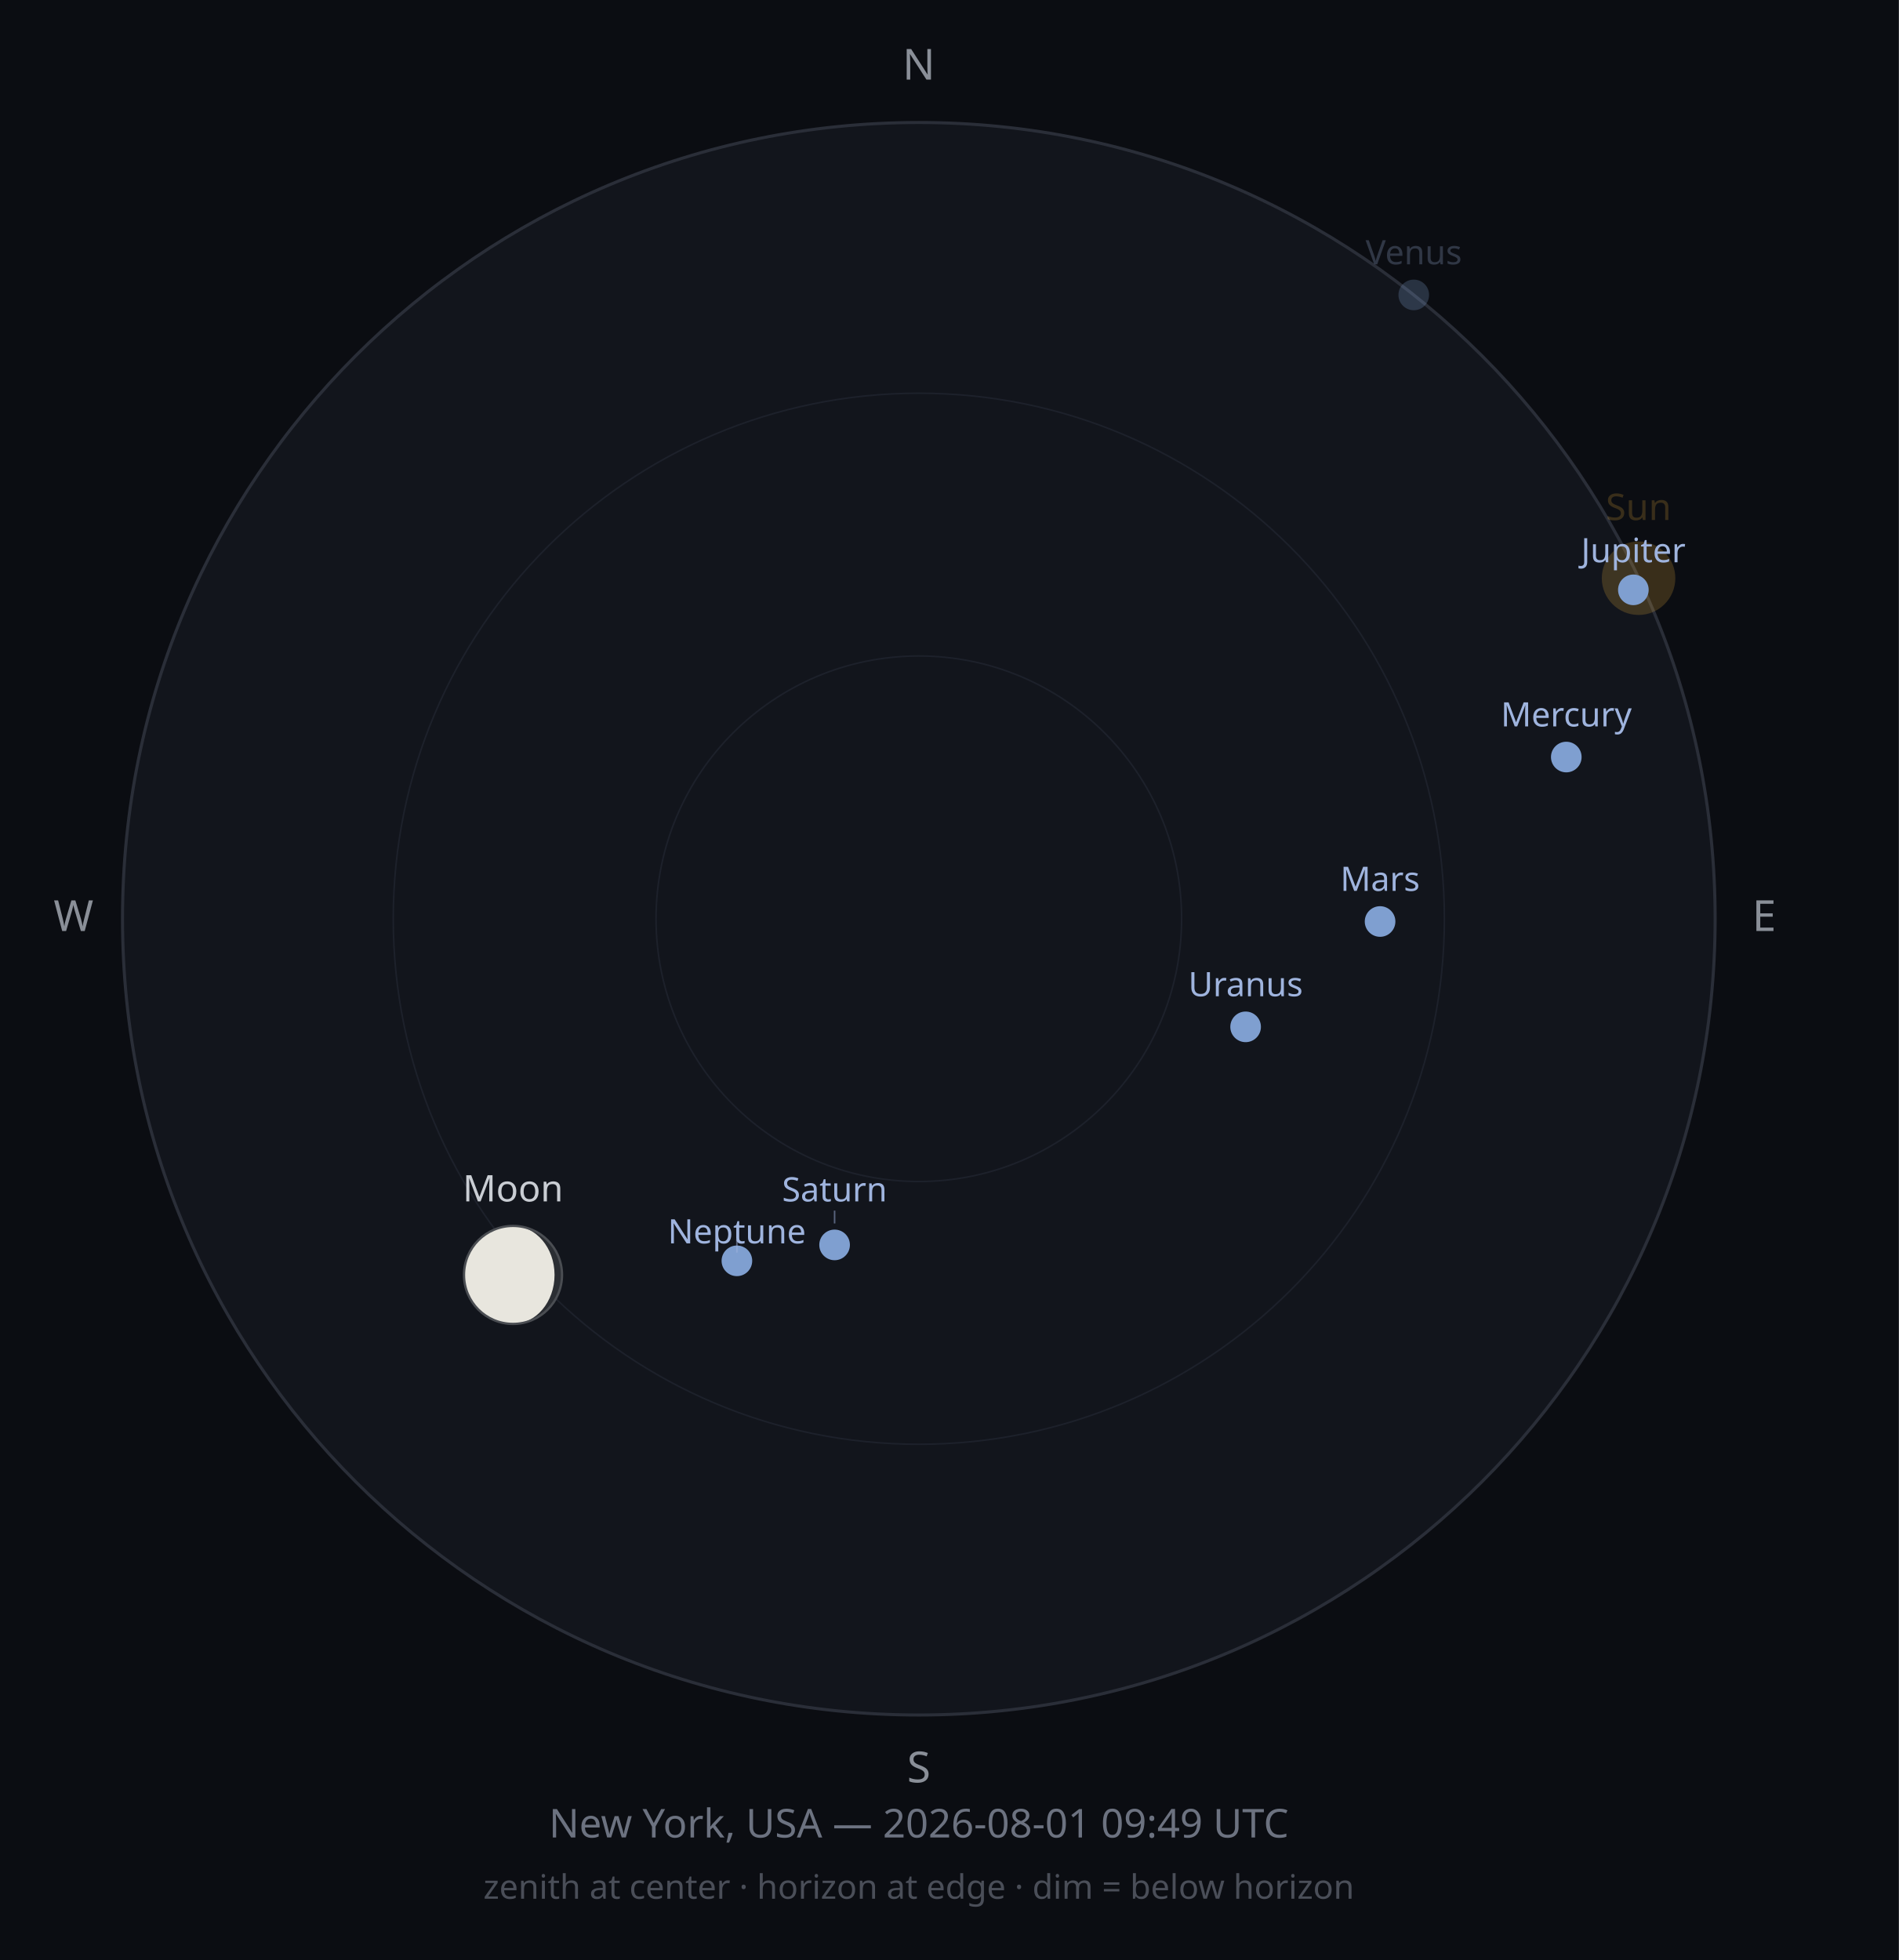
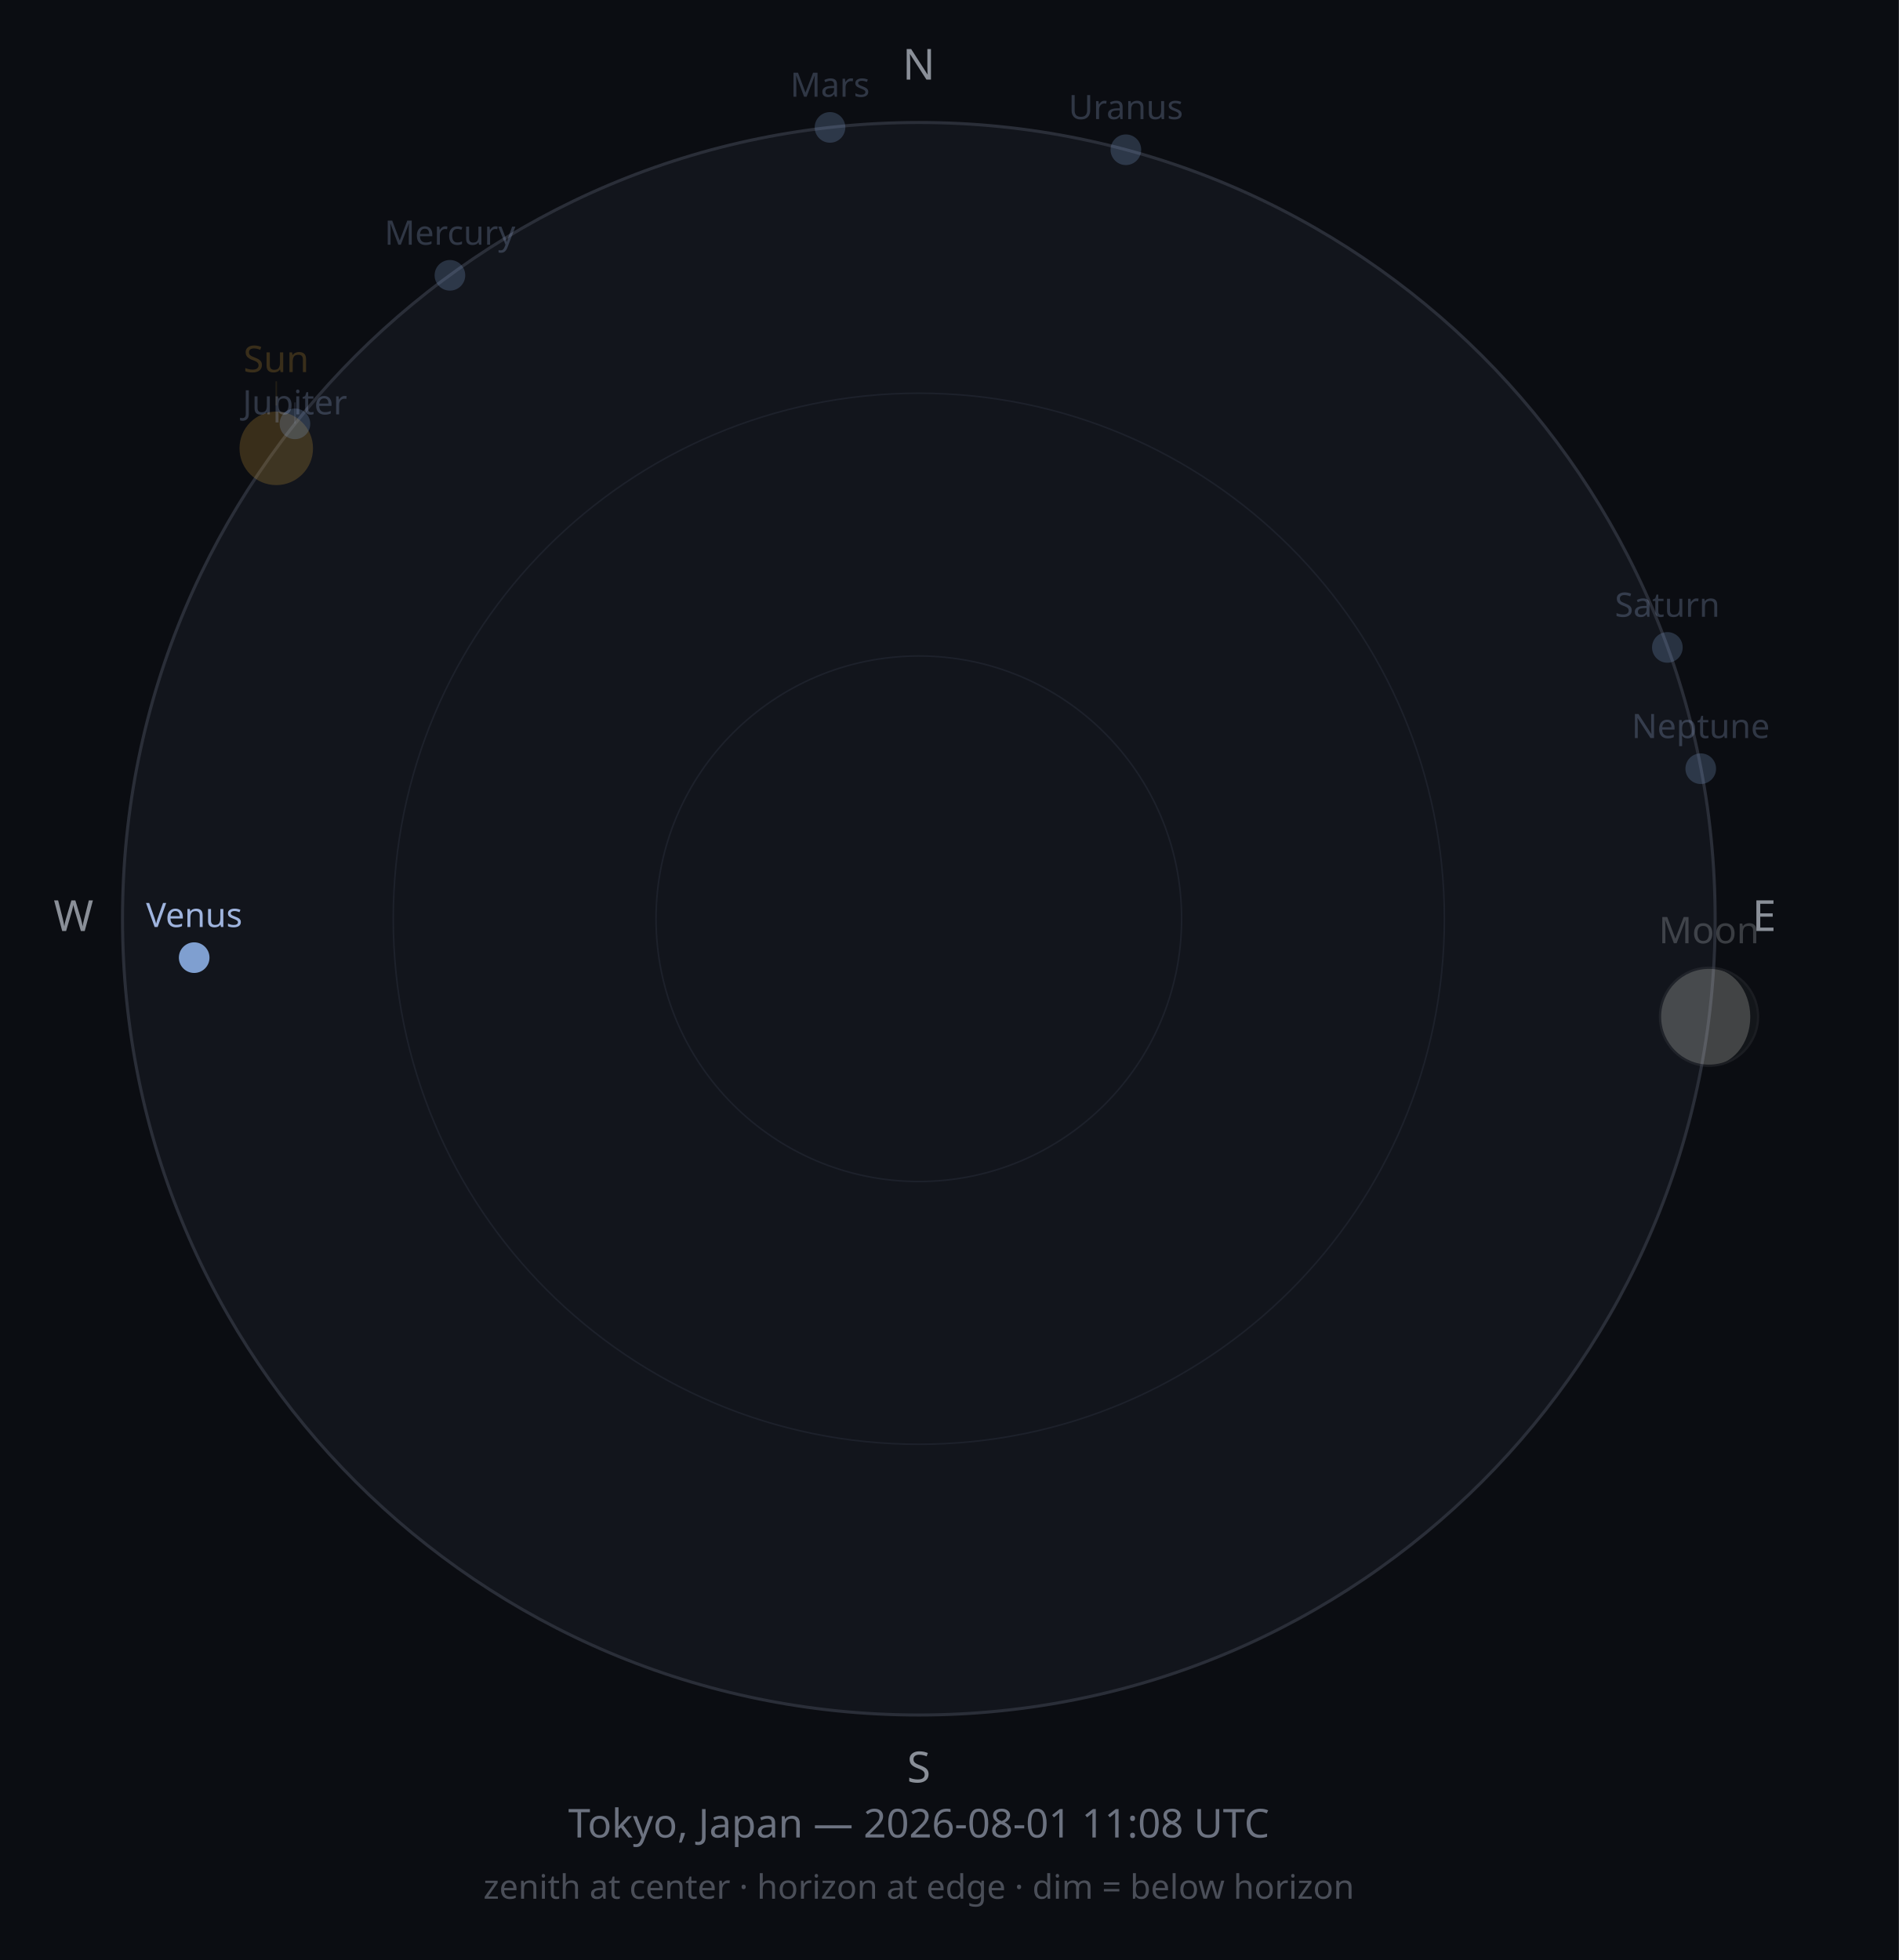
<svg xmlns="http://www.w3.org/2000/svg" width="620" height="640" viewBox="0 0 620 640">
  <rect width="620" height="640" fill="#0B0D12" />
  <circle cx="300" cy="300" r="260" fill="#12151C" stroke="#2A2E38" stroke-width="1" />
  <circle cx="300" cy="300" r="171.6" fill="none" stroke="#1D212B" stroke-width="0.5" />
  <circle cx="300" cy="300" r="85.8" fill="none" stroke="#1D212B" stroke-width="0.5" />
  <text x="300" y="26" font-size="14" fill="#8A8F98" text-anchor="middle" font-family="sans-serif">N</text>
  <text x="576" y="304" font-size="14" fill="#8A8F98" text-anchor="middle" font-family="sans-serif">E</text>
  <text x="300" y="582" font-size="14" fill="#8A8F98" text-anchor="middle" font-family="sans-serif">S</text>
  <text x="24" y="304" font-size="14" fill="#8A8F98" text-anchor="middle" font-family="sans-serif">W</text>
-   <circle cx="535.0" cy="188.8" r="12" fill="#F2B33D" opacity="0.2" />
-   <text x="535.0" y="169.8" font-size="12" fill="#F2B33D" opacity="0.2" text-anchor="middle" font-family="sans-serif">Sun</text>
-   <g opacity="1">
-     <circle cx="167.5" cy="416.3" r="16" fill="#2B2E33" />
-     <path d="M167.508,400.298 A16,16 0 0,0 167.508,432.298 A13.554,16 0 0,0 167.508,400.298 Z" fill="#E8E6DE" />
-     <circle cx="167.5" cy="416.3" r="16" fill="none" stroke="#4A4D52" stroke-width="0.75" />
+   <circle cx="90.2" cy="146.4" r="12" fill="#F2B33D" opacity="0.2" />
+   <line x1="90.2" y1="132.4" x2="90.2" y2="124.5" stroke="#F2B33D" stroke-width="0.5" opacity="0.10" />
+   <text x="90.2" y="121.5" font-size="12" fill="#F2B33D" opacity="0.2" text-anchor="middle" font-family="sans-serif">Sun</text>
+   <g opacity="0.25">
+     <circle cx="558.0" cy="332.0" r="16" fill="#2B2E33" />
+     <path d="M558.018,316.042 A16,16 0 0,0 558.018,348.042 A13.458,16 0 0,0 558.018,316.042 Z" fill="#E8E6DE" />
+     <circle cx="558.0" cy="332.0" r="16" fill="none" stroke="#4A4D52" stroke-width="0.75" />
  </g>
-   <text x="167.5" y="392.3" font-size="12" fill="#C9CDD3" opacity="1" text-anchor="middle" font-family="sans-serif">Moon</text>
-   <circle cx="511.4" cy="247.2" r="5" fill="#7F9FD0" opacity="1" />
-   <text x="511.4" y="237.2" font-size="11" fill="#9FB4DE" opacity="1" text-anchor="middle" font-family="sans-serif">Mercury</text>
-   <circle cx="461.6" cy="96.3" r="5" fill="#7F9FD0" opacity="0.25" />
-   <text x="461.6" y="86.3" font-size="11" fill="#9FB4DE" opacity="0.25" text-anchor="middle" font-family="sans-serif">Venus</text>
-   <circle cx="450.6" cy="300.9" r="5" fill="#7F9FD0" opacity="1" />
-   <text x="450.6" y="290.9" font-size="11" fill="#9FB4DE" opacity="1" text-anchor="middle" font-family="sans-serif">Mars</text>
-   <circle cx="533.3" cy="192.6" r="5" fill="#7F9FD0" opacity="1" />
-   <text x="533.3" y="183.6" font-size="11" fill="#9FB4DE" opacity="1" text-anchor="middle" font-family="sans-serif">Jupiter</text>
-   <circle cx="272.5" cy="406.5" r="5" fill="#7F9FD0" opacity="1" />
-   <line x1="272.5" y1="399.5" x2="272.5" y2="395.3" stroke="#9FB4DE" stroke-width="0.5" opacity="0.50" />
-   <text x="272.5" y="392.3" font-size="11" fill="#9FB4DE" opacity="1" text-anchor="middle" font-family="sans-serif">Saturn</text>
-   <circle cx="406.7" cy="335.3" r="5" fill="#7F9FD0" opacity="1" />
-   <text x="406.7" y="325.3" font-size="11" fill="#9FB4DE" opacity="1" text-anchor="middle" font-family="sans-serif">Uranus</text>
-   <circle cx="240.6" cy="411.7" r="5" fill="#7F9FD0" opacity="1" />
-   <line x1="240.6" y1="404.7" x2="240.6" y2="409.0" stroke="#9FB4DE" stroke-width="0.5" opacity="0.50" />
-   <text x="240.6" y="406.0" font-size="11" fill="#9FB4DE" opacity="1" text-anchor="middle" font-family="sans-serif">Neptune</text>
-   <text x="300" y="600" font-size="13" fill="#6C7280" text-anchor="middle" font-family="sans-serif">New York, USA — 2026-08-01 09:49 UTC</text>
+   <text x="558.0" y="308.0" font-size="12" fill="#C9CDD3" opacity="0.25" text-anchor="middle" font-family="sans-serif">Moon</text>
+   <circle cx="146.9" cy="89.9" r="5" fill="#7F9FD0" opacity="0.25" />
+   <text x="146.9" y="79.9" font-size="11" fill="#9FB4DE" opacity="0.25" text-anchor="middle" font-family="sans-serif">Mercury</text>
+   <circle cx="63.4" cy="312.7" r="5" fill="#7F9FD0" opacity="1" />
+   <text x="63.4" y="302.7" font-size="11" fill="#9FB4DE" opacity="1" text-anchor="middle" font-family="sans-serif">Venus</text>
+   <circle cx="271.0" cy="41.6" r="5" fill="#7F9FD0" opacity="0.25" />
+   <text x="271.0" y="31.6" font-size="11" fill="#9FB4DE" opacity="0.25" text-anchor="middle" font-family="sans-serif">Mars</text>
+   <circle cx="96.3" cy="138.4" r="5" fill="#7F9FD0" opacity="0.25" />
+   <line x1="96.3" y1="131.4" x2="96.3" y2="138.3" stroke="#9FB4DE" stroke-width="0.5" opacity="0.13" />
+   <text x="96.3" y="135.3" font-size="11" fill="#9FB4DE" opacity="0.25" text-anchor="middle" font-family="sans-serif">Jupiter</text>
+   <circle cx="544.4" cy="211.4" r="5" fill="#7F9FD0" opacity="0.25" />
+   <text x="544.4" y="201.4" font-size="11" fill="#9FB4DE" opacity="0.25" text-anchor="middle" font-family="sans-serif">Saturn</text>
+   <circle cx="367.6" cy="48.9" r="5" fill="#7F9FD0" opacity="0.25" />
+   <text x="367.6" y="38.9" font-size="11" fill="#9FB4DE" opacity="0.25" text-anchor="middle" font-family="sans-serif">Uranus</text>
+   <circle cx="555.3" cy="251.0" r="5" fill="#7F9FD0" opacity="0.25" />
+   <text x="555.3" y="241.0" font-size="11" fill="#9FB4DE" opacity="0.25" text-anchor="middle" font-family="sans-serif">Neptune</text>
+   <text x="300" y="600" font-size="13" fill="#6C7280" text-anchor="middle" font-family="sans-serif">Tokyo, Japan — 2026-08-01 11:08 UTC</text>
  <text x="300" y="620" font-size="11" fill="#4A4E58" text-anchor="middle" font-family="sans-serif">zenith at center · horizon at edge · dim = below horizon</text>
</svg>
